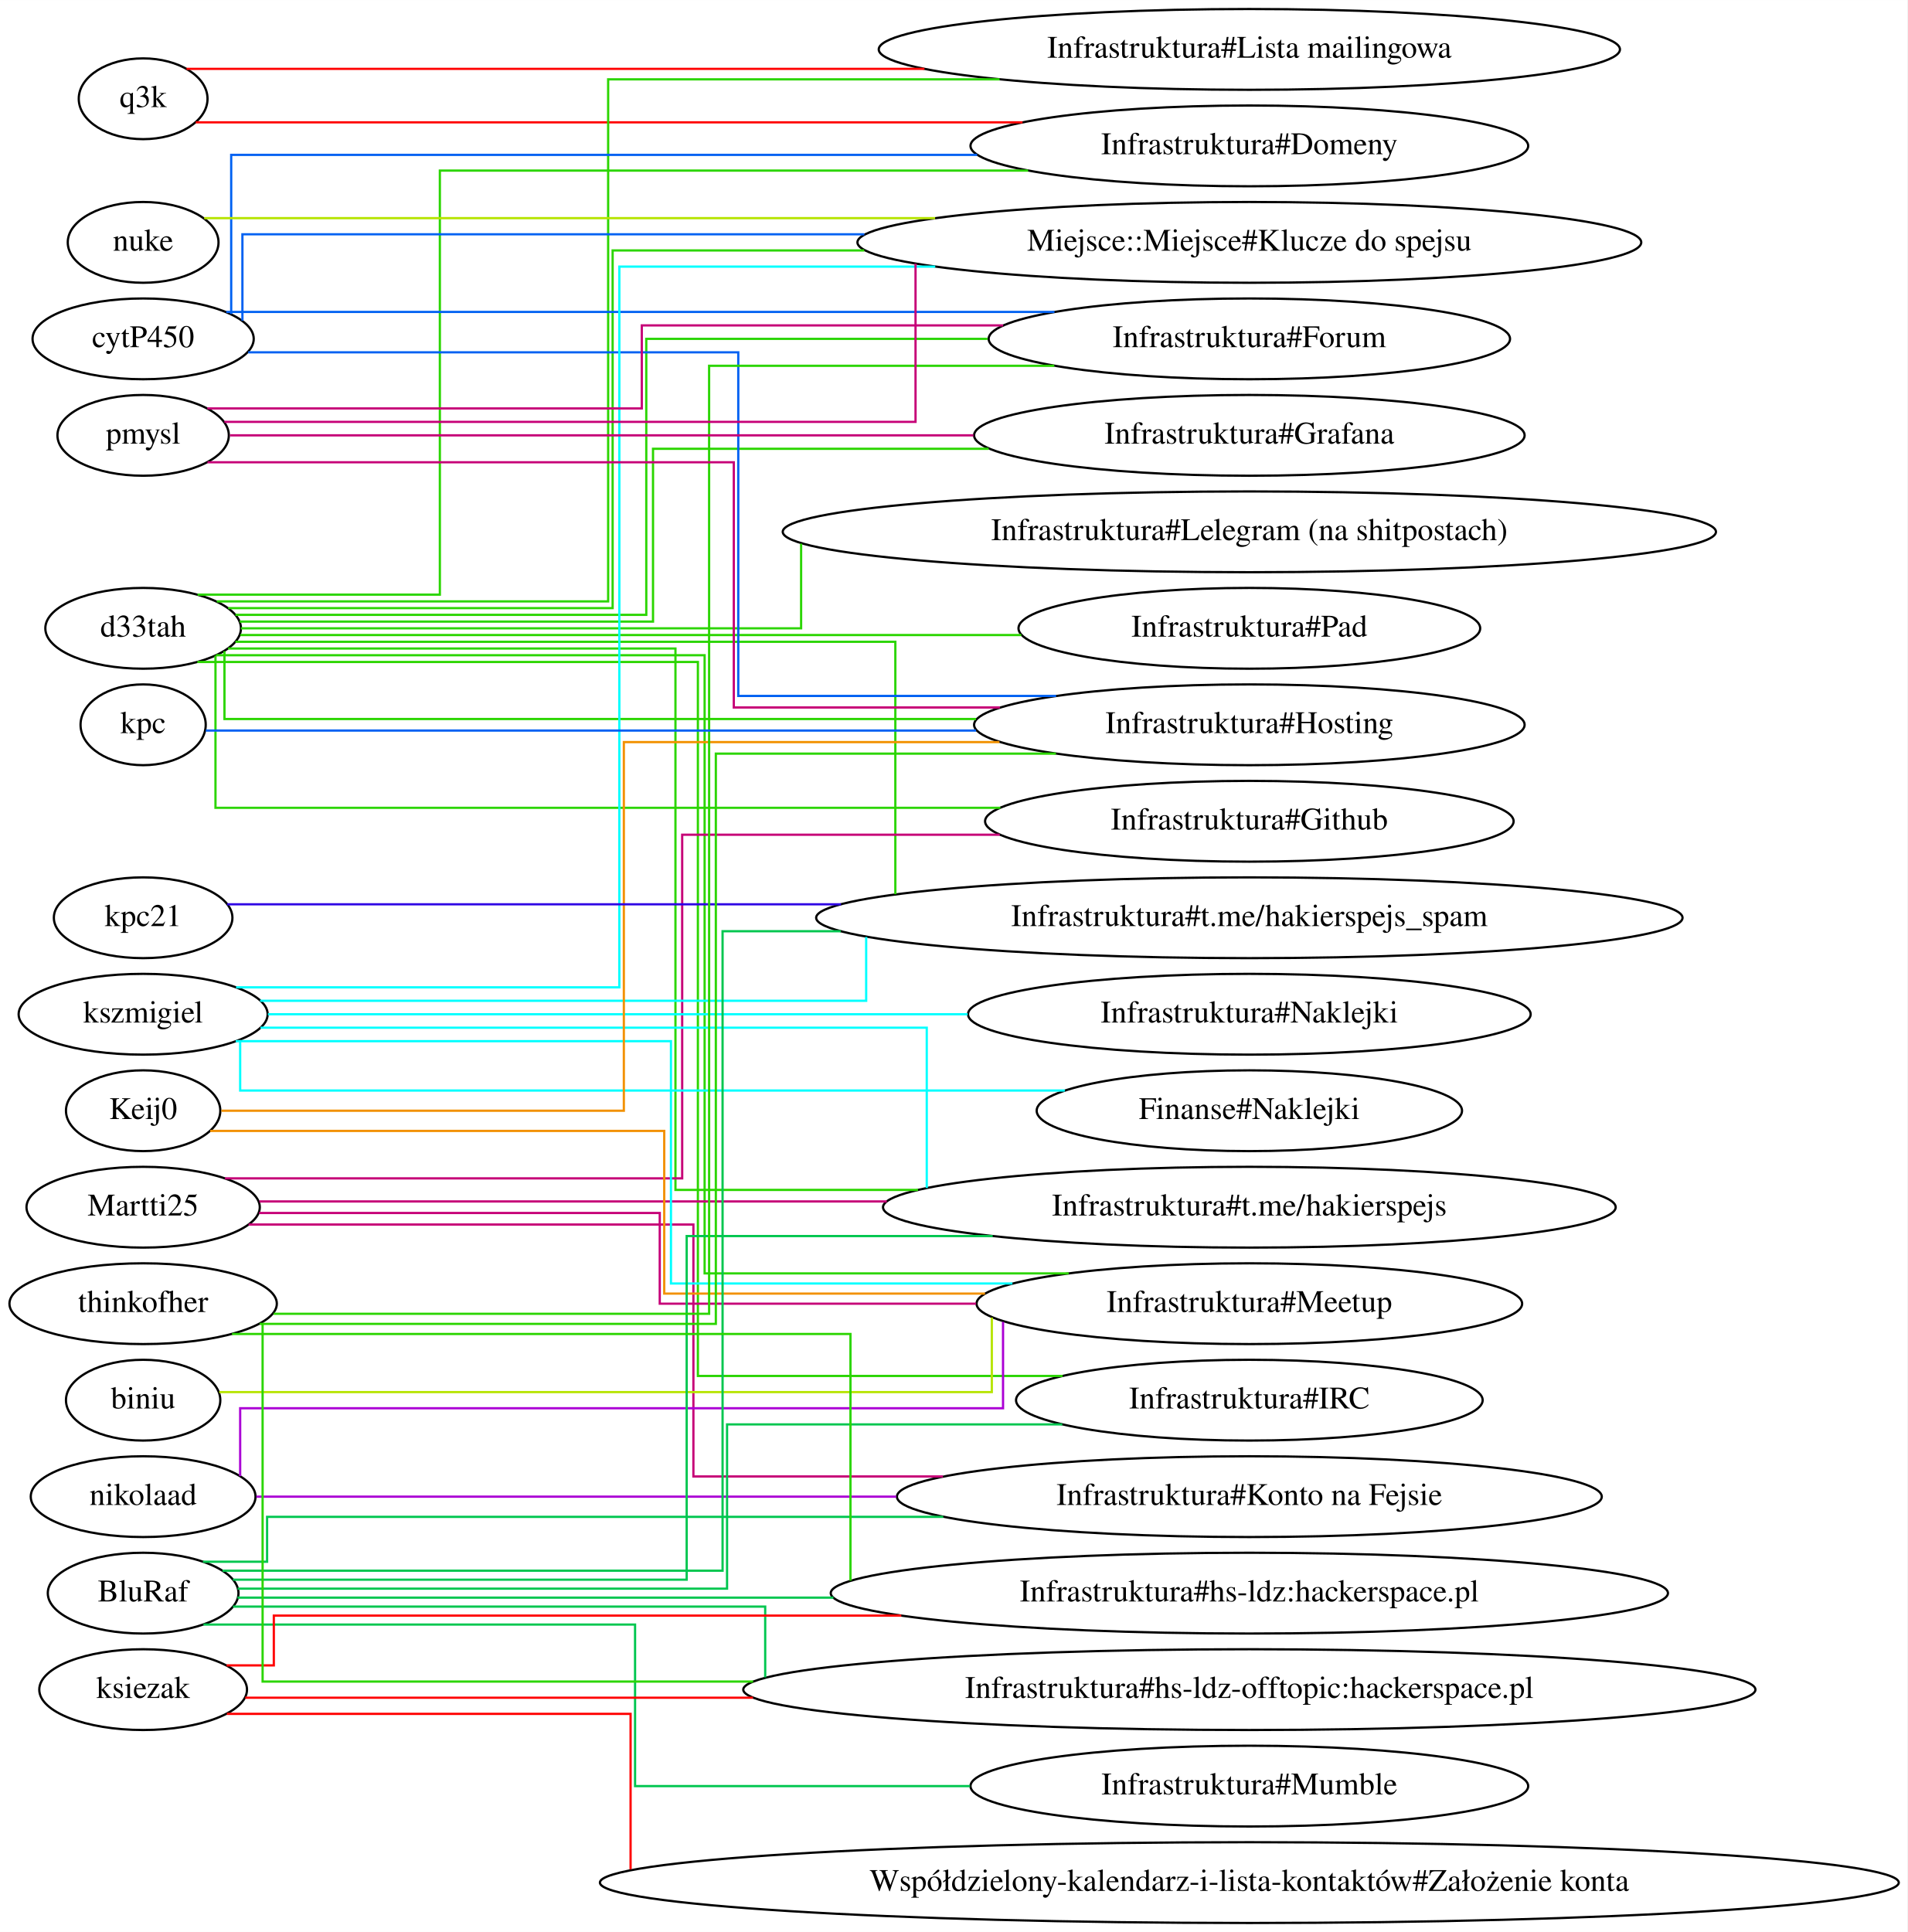
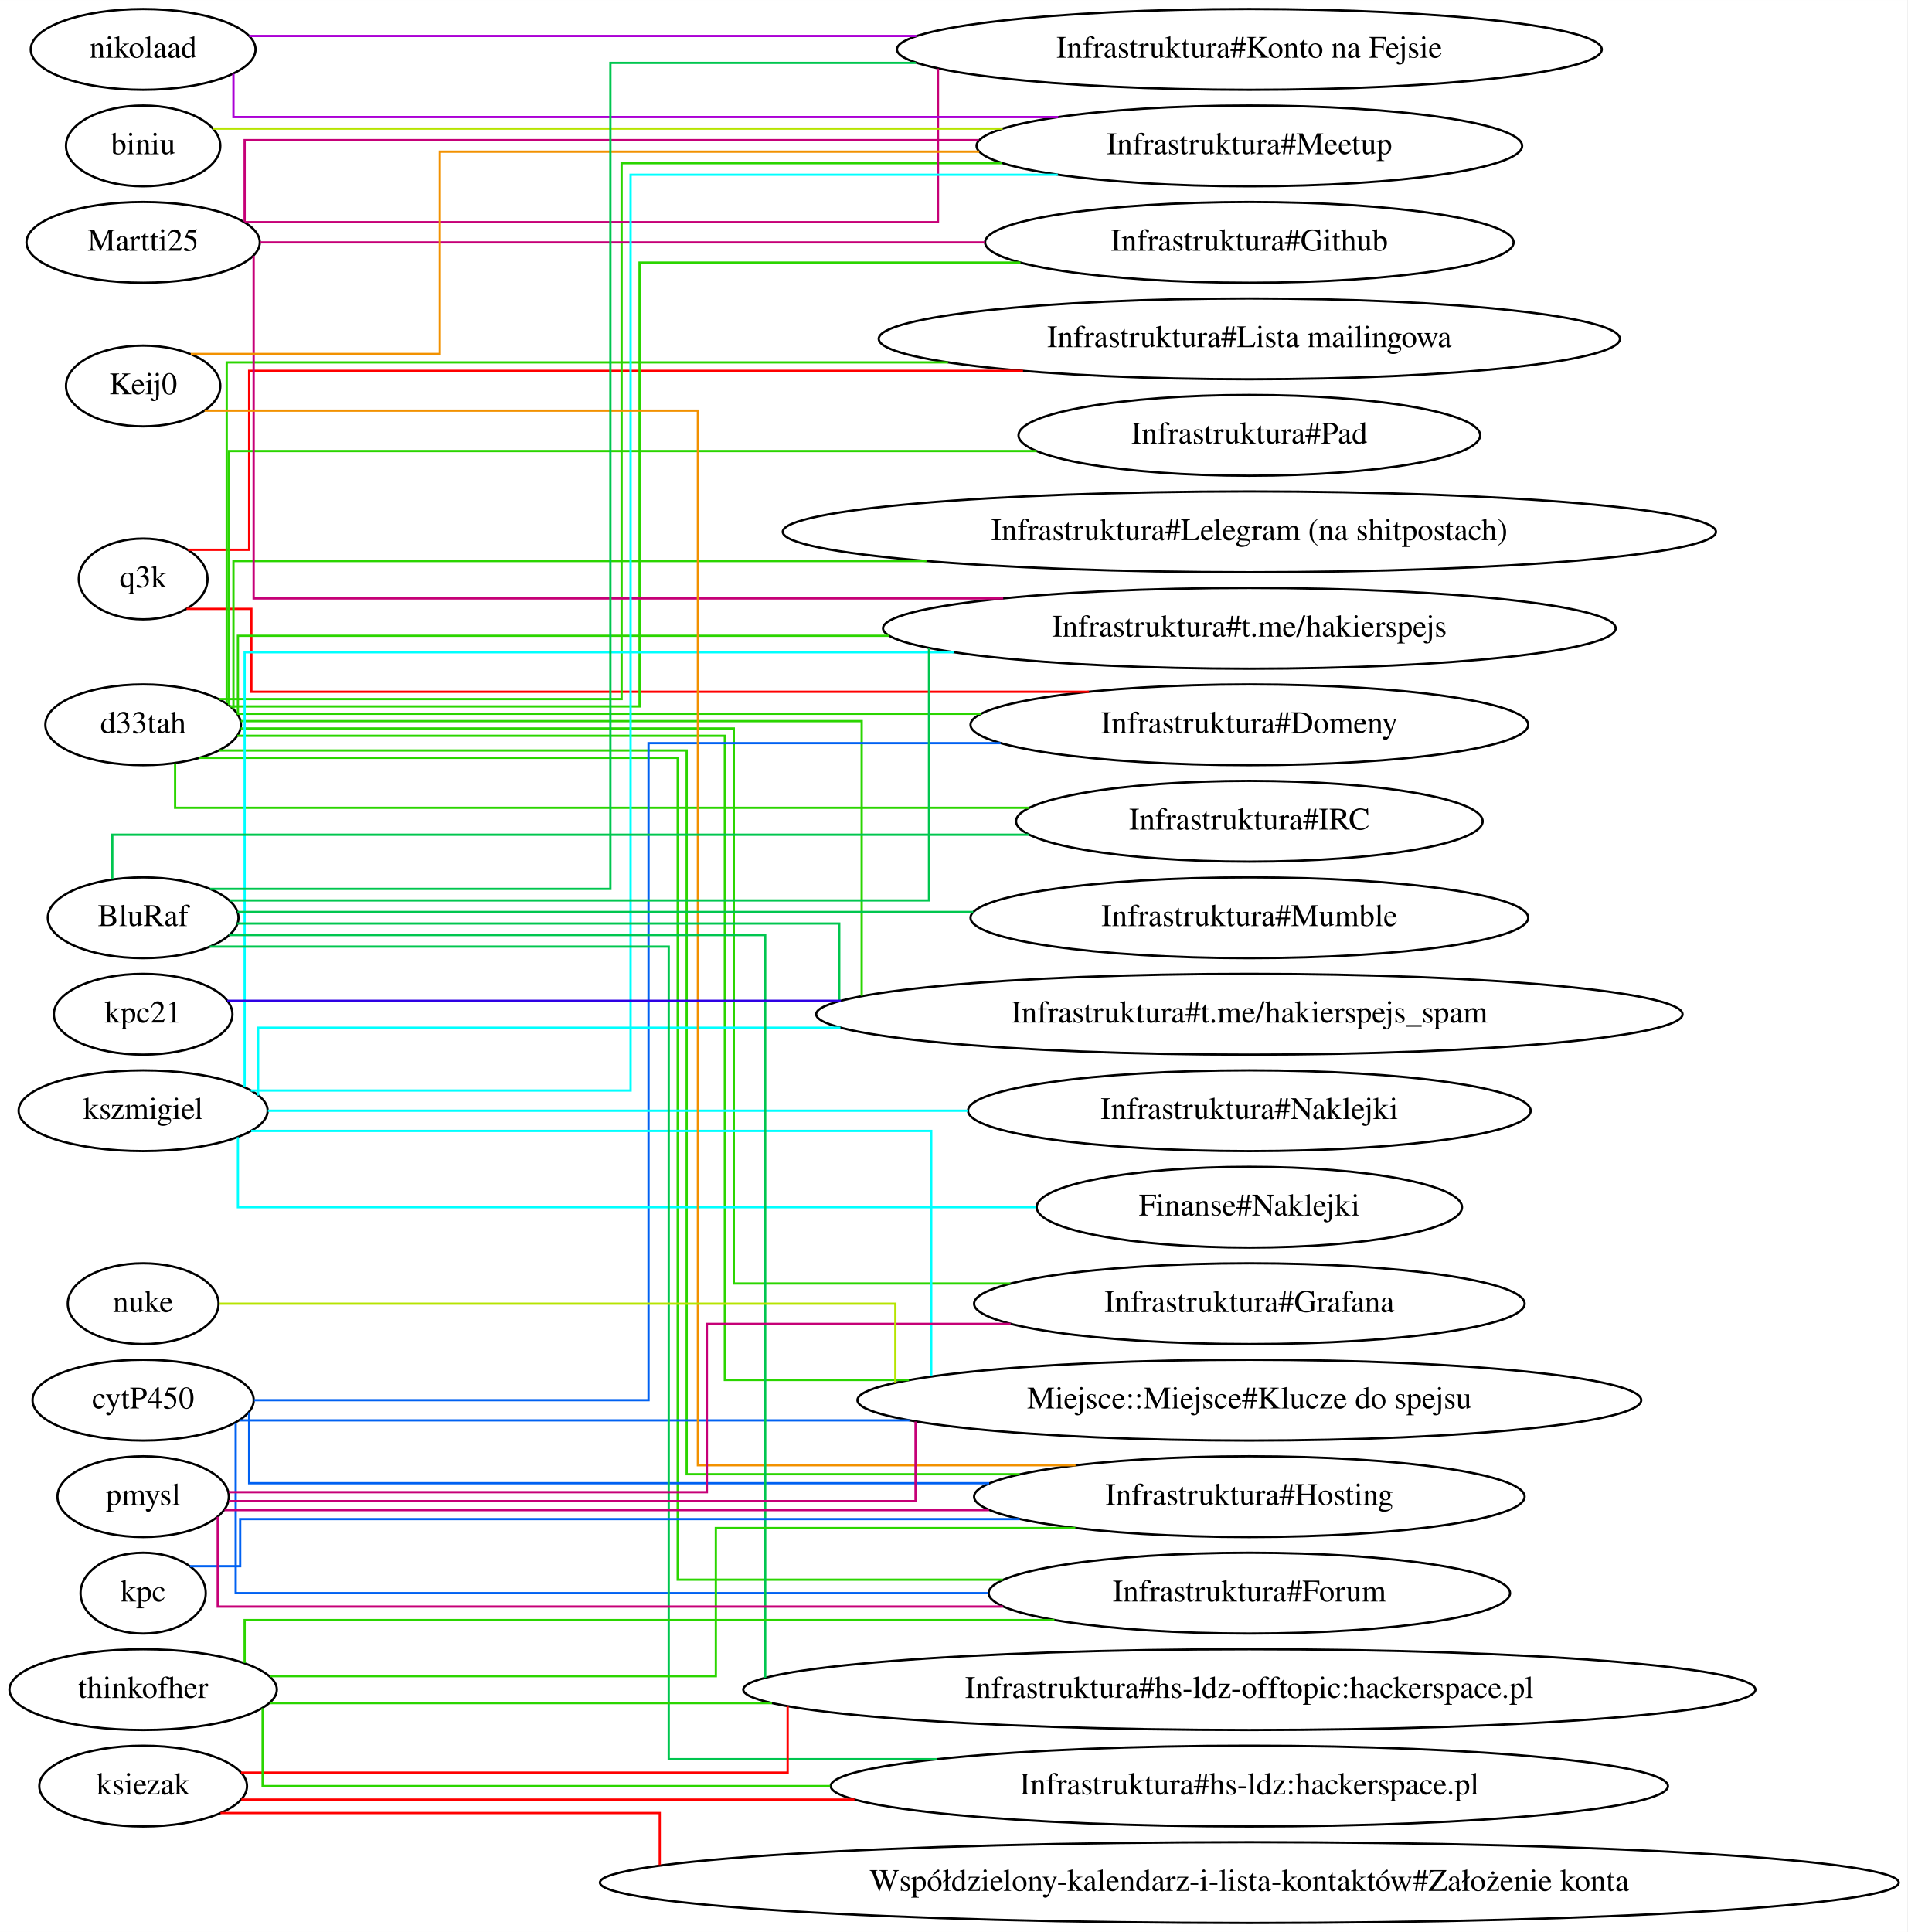
<svg xmlns="http://www.w3.org/2000/svg" width="850pt" height="861pt" viewBox="0.00 0.00 850.04 861.00">
  <g id="graph0" class="graph" transform="scale(1 1) rotate(0) translate(4 857)">
    <polygon fill="#ffffff" stroke="transparent" points="-4,4 -4,-857 846.038,-857 846.038,4 -4,4" />
    <g id="node1" class="node">
-       <ellipse fill="none" stroke="#000000" cx="59.795" cy="-813" rx="28.695" ry="18" />
-       <text text-anchor="middle" x="59.795" y="-809.3" font-family="Times,serif" font-size="14.00" fill="#000000">q3k</text>
+       <ellipse fill="none" stroke="#000000" cx="59.795" cy="-599" rx="28.695" ry="18" />
+       <text text-anchor="middle" x="59.795" y="-595.3" font-family="Times,serif" font-size="14.00" fill="#000000">q3k</text>
    </g>
    <g id="node2" class="node">
-       <ellipse fill="none" stroke="#000000" cx="552.814" cy="-835" rx="165.171" ry="18" />
-       <text text-anchor="middle" x="552.814" y="-831.3" font-family="Times,serif" font-size="14.00" fill="#000000">Infrastruktura#Lista mailingowa</text>
+       <ellipse fill="none" stroke="#000000" cx="552.814" cy="-534" rx="124.278" ry="18" />
+       <text text-anchor="middle" x="552.814" y="-530.3" font-family="Times,serif" font-size="14.00" fill="#000000">Infrastruktura#Domeny</text>
    </g>
    <g id="edge1" class="edge">
-       <path fill="none" stroke="#ff0000" d="M79.122,-826.333C133.154,-826.333 289.575,-826.333 408.012,-826.333" />
+       <path fill="none" stroke="#ff0000" d="M79.139,-585.667C92.561,-585.667 108.038,-585.667 108.038,-585.667 108.038,-585.667 108.038,-548.727 108.038,-548.727 108.038,-548.727 355.625,-548.727 481.353,-548.727" />
    </g>
    <g id="node3" class="node">
-       <ellipse fill="none" stroke="#000000" cx="552.814" cy="-792" rx="124.278" ry="18" />
-       <text text-anchor="middle" x="552.814" y="-788.3" font-family="Times,serif" font-size="14.00" fill="#000000">Infrastruktura#Domeny</text>
+       <ellipse fill="none" stroke="#000000" cx="552.814" cy="-706" rx="165.171" ry="18" />
+       <text text-anchor="middle" x="552.814" y="-702.3" font-family="Times,serif" font-size="14.00" fill="#000000">Infrastruktura#Lista mailingowa</text>
    </g>
    <g id="edge2" class="edge">
-       <path fill="none" stroke="#ff0000" d="M83.242,-802.5C148.354,-802.5 334.301,-802.5 451.726,-802.5" />
+       <path fill="none" stroke="#ff0000" d="M79.83,-612C92.706,-612 107.038,-612 107.038,-612 107.038,-612 107.038,-691.75 107.038,-691.75 107.038,-691.75 320.439,-691.75 451.939,-691.75" />
    </g>
    <g id="node4" class="node">
-       <ellipse fill="none" stroke="#000000" cx="59.795" cy="-577" rx="43.592" ry="18" />
-       <text text-anchor="middle" x="59.795" y="-573.3" font-family="Times,serif" font-size="14.00" fill="#000000">d33tah</text>
+       <ellipse fill="none" stroke="#000000" cx="59.795" cy="-534" rx="43.592" ry="18" />
+       <text text-anchor="middle" x="59.795" y="-530.3" font-family="Times,serif" font-size="14.00" fill="#000000">d33tah</text>
+     </g>
+     <g id="edge11" class="edge">
+       <path fill="none" stroke="#2bd500" d="M101.829,-538.909C174.424,-538.909 325.814,-538.909 433.131,-538.909" />
+     </g>
+     <g id="edge8" class="edge">
+       <path fill="none" stroke="#2bd500" d="M97.038,-543.619C97.038,-578.387 97.038,-695.5 97.038,-695.5 97.038,-695.5 284.089,-695.5 418.531,-695.5" />
+     </g>
+     <g id="node5" class="node">
+       <ellipse fill="none" stroke="#000000" cx="552.814" cy="-577" rx="163.271" ry="18" />
+       <text text-anchor="middle" x="552.814" y="-573.3" font-family="Times,serif" font-size="14.00" fill="#000000">Infrastruktura#t.me/hakierspejs</text>
    </g>
    <g id="edge3" class="edge">
-       <path fill="none" stroke="#2bd500" d="M92.633,-589C151.07,-589 267.038,-589 267.038,-589 267.038,-589 267.038,-821.667 267.038,-821.667 267.038,-821.667 361.266,-821.667 441.507,-821.667" />
-     </g>
-     <g id="edge15" class="edge">
-       <path fill="none" stroke="#2bd500" d="M84.05,-592C122.228,-592 192.038,-592 192.038,-592 192.038,-592 192.038,-781 192.038,-781 192.038,-781 347.411,-781 454.23,-781" />
-     </g>
-     <g id="node5" class="node">
-       <ellipse fill="none" stroke="#000000" cx="552.814" cy="-448" rx="193.066" ry="18" />
-       <text text-anchor="middle" x="552.814" y="-444.3" font-family="Times,serif" font-size="14.00" fill="#000000">Infrastruktura#t.me/hakierspejs_spam</text>
+       <path fill="none" stroke="#2bd500" d="M102.038,-538.55C102.038,-548.969 102.038,-573.667 102.038,-573.667 102.038,-573.667 262.789,-573.667 392.3,-573.667" />
+     </g>
+     <g id="node6" class="node">
+       <ellipse fill="none" stroke="#000000" cx="552.814" cy="-749" rx="117.779" ry="18" />
+       <text text-anchor="middle" x="552.814" y="-745.3" font-family="Times,serif" font-size="14.00" fill="#000000">Infrastruktura#Github</text>
    </g>
    <g id="edge4" class="edge">
-       <path fill="none" stroke="#2bd500" d="M100.902,-571C190.422,-571 395.038,-571 395.038,-571 395.038,-571 395.038,-488.232 395.038,-458.487" />
-     </g>
-     <g id="node6" class="node">
-       <ellipse fill="none" stroke="#000000" cx="552.814" cy="-577" rx="102.882" ry="18" />
-       <text text-anchor="middle" x="552.814" y="-573.3" font-family="Times,serif" font-size="14.00" fill="#000000">Infrastruktura#Pad</text>
+       <path fill="none" stroke="#2bd500" d="M98.585,-542.182C162.037,-542.182 281.038,-542.182 281.038,-542.182 281.038,-542.182 281.038,-740 281.038,-740 281.038,-740 373.724,-740 450.841,-740" />
+     </g>
+     <g id="node7" class="node">
+       <ellipse fill="none" stroke="#000000" cx="552.814" cy="-663" rx="102.882" ry="18" />
+       <text text-anchor="middle" x="552.814" y="-659.3" font-family="Times,serif" font-size="14.00" fill="#000000">Infrastruktura#Pad</text>
    </g>
    <g id="edge5" class="edge">
-       <path fill="none" stroke="#2bd500" d="M103.115,-574C180.421,-574 344.06,-574 451.161,-574" />
-     </g>
-     <g id="node7" class="node">
-       <ellipse fill="none" stroke="#000000" cx="552.814" cy="-749" rx="174.669" ry="18" />
-       <text text-anchor="middle" x="552.814" y="-745.3" font-family="Times,serif" font-size="14.00" fill="#000000">Miejsce::Miejsce#Klucze do spejsu</text>
+       <path fill="none" stroke="#2bd500" d="M98.038,-542.774C98.038,-570.747 98.038,-656 98.038,-656 98.038,-656 324.75,-656 458.031,-656" />
+     </g>
+     <g id="node8" class="node">
+       <ellipse fill="none" stroke="#000000" cx="552.814" cy="-491" rx="103.981" ry="18" />
+       <text text-anchor="middle" x="552.814" y="-487.3" font-family="Times,serif" font-size="14.00" fill="#000000">Infrastruktura#IRC</text>
    </g>
    <g id="edge6" class="edge">
-       <path fill="none" stroke="#2bd500" d="M97.687,-586C157.985,-586 269.038,-586 269.038,-586 269.038,-586 269.038,-745.4 269.038,-745.4 269.038,-745.4 321.432,-745.4 381.194,-745.4" />
-     </g>
-     <g id="node8" class="node">
-       <ellipse fill="none" stroke="#000000" cx="552.814" cy="-319" rx="163.271" ry="18" />
-       <text text-anchor="middle" x="552.814" y="-315.3" font-family="Times,serif" font-size="14.00" fill="#000000">Infrastruktura#t.me/hakierspejs</text>
+       <path fill="none" stroke="#2bd500" d="M74.038,-516.8C74.038,-507.137 74.038,-497 74.038,-497 74.038,-497 314.368,-497 454.481,-497" />
+     </g>
+     <g id="node9" class="node">
+       <ellipse fill="none" stroke="#000000" cx="552.814" cy="-792" rx="121.578" ry="18" />
+       <text text-anchor="middle" x="552.814" y="-788.3" font-family="Times,serif" font-size="14.00" fill="#000000">Infrastruktura#Meetup</text>
    </g>
    <g id="edge7" class="edge">
-       <path fill="none" stroke="#2bd500" d="M97.649,-568C164.629,-568 297.038,-568 297.038,-568 297.038,-568 297.038,-326.714 297.038,-326.714 297.038,-326.714 348.429,-326.714 405.139,-326.714" />
-     </g>
-     <g id="node9" class="node">
-       <ellipse fill="none" stroke="#000000" cx="552.814" cy="-233" rx="103.981" ry="18" />
-       <text text-anchor="middle" x="552.814" y="-229.3" font-family="Times,serif" font-size="14.00" fill="#000000">Infrastruktura#IRC</text>
-     </g>
-     <g id="edge8" class="edge">
-       <path fill="none" stroke="#2bd500" d="M83.952,-562C146.164,-562 307.038,-562 307.038,-562 307.038,-562 307.038,-243.8 307.038,-243.8 307.038,-243.8 398.304,-243.8 469.605,-243.8" />
+       <path fill="none" stroke="#2bd500" d="M93.584,-545.455C153.713,-545.455 273.038,-545.455 273.038,-545.455 273.038,-545.455 273.038,-784.286 273.038,-784.286 273.038,-784.286 364.349,-784.286 442.641,-784.286" />
    </g>
    <g id="node10" class="node">
-       <ellipse fill="none" stroke="#000000" cx="552.814" cy="-534" rx="122.678" ry="18" />
-       <text text-anchor="middle" x="552.814" y="-530.3" font-family="Times,serif" font-size="14.00" fill="#000000">Infrastruktura#Hosting</text>
-     </g>
-     <g id="edge9" class="edge">
-       <path fill="none" stroke="#2bd500" d="M96.038,-566.798C96.038,-554.822 96.038,-536.571 96.038,-536.571 96.038,-536.571 295.693,-536.571 431.006,-536.571" />
-     </g>
-     <g id="node11" class="node">
-       <ellipse fill="none" stroke="#000000" cx="552.814" cy="-706" rx="116.18" ry="18" />
-       <text text-anchor="middle" x="552.814" y="-702.3" font-family="Times,serif" font-size="14.00" fill="#000000">Infrastruktura#Forum</text>
-     </g>
-     <g id="edge10" class="edge">
-       <path fill="none" stroke="#2bd500" d="M100.924,-583C165.661,-583 284.038,-583 284.038,-583 284.038,-583 284.038,-706 284.038,-706 284.038,-706 363.562,-706 436.097,-706" />
-     </g>
-     <g id="node12" class="node">
-       <ellipse fill="none" stroke="#000000" cx="552.814" cy="-276" rx="121.578" ry="18" />
-       <text text-anchor="middle" x="552.814" y="-272.3" font-family="Times,serif" font-size="14.00" fill="#000000">Infrastruktura#Meetup</text>
-     </g>
-     <g id="edge11" class="edge">
-       <path fill="none" stroke="#2bd500" d="M92.253,-565C159.963,-565 310.038,-565 310.038,-565 310.038,-565 310.038,-289.5 310.038,-289.5 310.038,-289.5 401.64,-289.5 472.31,-289.5" />
-     </g>
-     <g id="node13" class="node">
      <ellipse fill="none" stroke="#000000" cx="552.814" cy="-620" rx="207.963" ry="18" />
      <text text-anchor="middle" x="552.814" y="-616.3" font-family="Times,serif" font-size="14.00" fill="#000000">Infrastruktura#Lelegram (na shitpostach)</text>
    </g>
+     <g id="edge9" class="edge">
+       <path fill="none" stroke="#2bd500" d="M100.038,-541C100.038,-559.271 100.038,-607 100.038,-607 100.038,-607 276.351,-607 408.931,-607" />
+     </g>
+     <g id="node11" class="node">
+       <ellipse fill="none" stroke="#000000" cx="552.814" cy="-190" rx="122.678" ry="18" />
+       <text text-anchor="middle" x="552.814" y="-186.3" font-family="Times,serif" font-size="14.00" fill="#000000">Infrastruktura#Hosting</text>
+     </g>
+     <g id="edge10" class="edge">
+       <path fill="none" stroke="#2bd500" d="M93.478,-522.545C160.039,-522.545 302.038,-522.545 302.038,-522.545 302.038,-522.545 302.038,-200 302.038,-200 302.038,-200 381.11,-200 450.452,-200" />
+     </g>
+     <g id="node12" class="node">
+       <ellipse fill="none" stroke="#000000" cx="552.814" cy="-276" rx="122.678" ry="18" />
+       <text text-anchor="middle" x="552.814" y="-272.3" font-family="Times,serif" font-size="14.00" fill="#000000">Infrastruktura#Grafana</text>
+     </g>
    <g id="edge12" class="edge">
-       <path fill="none" stroke="#2bd500" d="M103.379,-577C185.068,-577 353.038,-577 353.038,-577 353.038,-577 353.038,-603.245 353.038,-614.727" />
+       <path fill="none" stroke="#2bd500" d="M103.264,-532.364C178.032,-532.364 323.038,-532.364 323.038,-532.364 323.038,-532.364 323.038,-285 323.038,-285 323.038,-285 386.229,-285 446.334,-285" />
+     </g>
+     <g id="node13" class="node">
+       <ellipse fill="none" stroke="#000000" cx="552.814" cy="-405" rx="193.066" ry="18" />
+       <text text-anchor="middle" x="552.814" y="-401.3" font-family="Times,serif" font-size="14.00" fill="#000000">Infrastruktura#t.me/hakierspejs_spam</text>
+     </g>
+     <g id="edge13" class="edge">
+       <path fill="none" stroke="#2bd500" d="M103.317,-535.636C190.878,-535.636 380.038,-535.636 380.038,-535.636 380.038,-535.636 380.038,-441.771 380.038,-413.172" />
    </g>
    <g id="node14" class="node">
-       <ellipse fill="none" stroke="#000000" cx="552.814" cy="-491" rx="117.779" ry="18" />
-       <text text-anchor="middle" x="552.814" y="-487.3" font-family="Times,serif" font-size="14.00" fill="#000000">Infrastruktura#Github</text>
-     </g>
-     <g id="edge13" class="edge">
-       <path fill="none" stroke="#2bd500" d="M92.038,-564.85C92.038,-542.47 92.038,-497 92.038,-497 92.038,-497 305.517,-497 441.86,-497" />
+       <ellipse fill="none" stroke="#000000" cx="552.814" cy="-233" rx="174.669" ry="18" />
+       <text text-anchor="middle" x="552.814" y="-229.3" font-family="Times,serif" font-size="14.00" fill="#000000">Miejsce::Miejsce#Klucze do spejsu</text>
+     </g>
+     <g id="edge14" class="edge">
+       <path fill="none" stroke="#2bd500" d="M101.735,-529.091C175.106,-529.091 319.038,-529.091 319.038,-529.091 319.038,-529.091 319.038,-242 319.038,-242 319.038,-242 356.333,-242 401.13,-242" />
    </g>
    <g id="node15" class="node">
-       <ellipse fill="none" stroke="#000000" cx="552.814" cy="-663" rx="122.678" ry="18" />
-       <text text-anchor="middle" x="552.814" y="-659.3" font-family="Times,serif" font-size="14.00" fill="#000000">Infrastruktura#Grafana</text>
-     </g>
-     <g id="edge14" class="edge">
-       <path fill="none" stroke="#2bd500" d="M102.805,-580C168.685,-580 287.038,-580 287.038,-580 287.038,-580 287.038,-657 287.038,-657 287.038,-657 365.111,-657 436.627,-657" />
+       <ellipse fill="none" stroke="#000000" cx="552.814" cy="-147" rx="116.18" ry="18" />
+       <text text-anchor="middle" x="552.814" y="-143.3" font-family="Times,serif" font-size="14.00" fill="#000000">Infrastruktura#Forum</text>
+     </g>
+     <g id="edge15" class="edge">
+       <path fill="none" stroke="#2bd500" d="M84.841,-519.273C146.009,-519.273 298.038,-519.273 298.038,-519.273 298.038,-519.273 298.038,-153 298.038,-153 298.038,-153 373.962,-153 442.917,-153" />
    </g>
    <g id="node16" class="node">
-       <ellipse fill="none" stroke="#000000" cx="59.795" cy="-706" rx="49.291" ry="18" />
-       <text text-anchor="middle" x="59.795" y="-702.3" font-family="Times,serif" font-size="14.00" fill="#000000">cytP450</text>
+       <ellipse fill="none" stroke="#000000" cx="59.795" cy="-233" rx="49.291" ry="18" />
+       <text text-anchor="middle" x="59.795" y="-229.3" font-family="Times,serif" font-size="14.00" fill="#000000">cytP450</text>
+     </g>
+     <g id="edge16" class="edge">
+       <path fill="none" stroke="#0061f2" d="M109.225,-233C175.529,-233 285.038,-233 285.038,-233 285.038,-233 285.038,-525.818 285.038,-525.818 285.038,-525.818 368.299,-525.818 441.966,-525.818" />
+     </g>
+     <g id="edge17" class="edge">
+       <path fill="none" stroke="#0061f2" d="M107.038,-227.541C107.038,-217.248 107.038,-196 107.038,-196 107.038,-196 304.774,-196 436.855,-196" />
    </g>
    <g id="edge18" class="edge">
-       <path fill="none" stroke="#0061f2" d="M99.038,-717.059C99.038,-739.441 99.038,-788 99.038,-788 99.038,-788 297.089,-788 431.508,-788" />
-     </g>
-     <g id="edge16" class="edge">
-       <path fill="none" stroke="#0061f2" d="M104.038,-714.117C104.038,-727.468 104.038,-752.6 104.038,-752.6 104.038,-752.6 254.539,-752.6 381.23,-752.6" />
-     </g>
-     <g id="edge17" class="edge">
-       <path fill="none" stroke="#0061f2" d="M106.604,-700C182.75,-700 325.038,-700 325.038,-700 325.038,-700 325.038,-546.857 325.038,-546.857 325.038,-546.857 402.199,-546.857 466.702,-546.857" />
+       <path fill="none" stroke="#0061f2" d="M102.684,-224C168.633,-224 298.131,-224 401.364,-224" />
    </g>
    <g id="edge19" class="edge">
-       <path fill="none" stroke="#0061f2" d="M96.851,-718C174.67,-718 356.895,-718 465.955,-718" />
+       <path fill="none" stroke="#0061f2" d="M101.038,-222.797C101.038,-200.016 101.038,-147 101.038,-147 101.038,-147 302.612,-147 436.47,-147" />
    </g>
    <g id="node17" class="node">
-       <ellipse fill="none" stroke="#000000" cx="59.795" cy="-319" rx="51.991" ry="18" />
-       <text text-anchor="middle" x="59.795" y="-315.3" font-family="Times,serif" font-size="14.00" fill="#000000">Martti25</text>
+       <ellipse fill="none" stroke="#000000" cx="59.795" cy="-749" rx="51.991" ry="18" />
+       <text text-anchor="middle" x="59.795" y="-745.3" font-family="Times,serif" font-size="14.00" fill="#000000">Martti25</text>
    </g>
    <g id="edge22" class="edge">
-       <path fill="none" stroke="#c60077" d="M111.624,-321.571C177.511,-321.571 294.339,-321.571 391.228,-321.571" />
+       <path fill="none" stroke="#c60077" d="M109.038,-742.974C109.038,-713.991 109.038,-590.333 109.038,-590.333 109.038,-590.333 311.702,-590.333 443.116,-590.333" />
    </g>
    <g id="edge23" class="edge">
-       <path fill="none" stroke="#c60077" d="M111.466,-316.429C179.349,-316.429 290.038,-316.429 290.038,-316.429 290.038,-316.429 290.038,-276 290.038,-276 290.038,-276 362.304,-276 431.041,-276" />
+       <path fill="none" stroke="#c60077" d="M112.09,-749C188.418,-749 332.402,-749 435.022,-749" />
+     </g>
+     <g id="edge21" class="edge">
+       <path fill="none" stroke="#c60077" d="M105.038,-758.222C105.038,-771.538 105.038,-794.571 105.038,-794.571 105.038,-794.571 299.605,-794.571 432.229,-794.571" />
+     </g>
+     <g id="node18" class="node">
+       <ellipse fill="none" stroke="#000000" cx="552.814" cy="-835" rx="157.072" ry="18" />
+       <text text-anchor="middle" x="552.814" y="-831.3" font-family="Times,serif" font-size="14.00" fill="#000000">Infrastruktura#Konto na Fejsie</text>
    </g>
    <g id="edge20" class="edge">
-       <path fill="none" stroke="#c60077" d="M96.282,-331.857C163.49,-331.857 300.038,-331.857 300.038,-331.857 300.038,-331.857 300.038,-485 300.038,-485 300.038,-485 373.758,-485 441.575,-485" />
-     </g>
-     <g id="node18" class="node">
-       <ellipse fill="none" stroke="#000000" cx="552.814" cy="-190" rx="157.072" ry="18" />
-       <text text-anchor="middle" x="552.814" y="-186.3" font-family="Times,serif" font-size="14.00" fill="#000000">Infrastruktura#Konto na Fejsie</text>
-     </g>
-     <g id="edge21" class="edge">
-       <path fill="none" stroke="#c60077" d="M106.79,-311.286C178,-311.286 305.038,-311.286 305.038,-311.286 305.038,-311.286 305.038,-199 305.038,-199 305.038,-199 358.803,-199 416.242,-199" />
+       <path fill="none" stroke="#c60077" d="M105.02,-758C200.519,-758 414.038,-758 414.038,-758 414.038,-758 414.038,-806.418 414.038,-826.466" />
    </g>
    <g id="node19" class="node">
-       <ellipse fill="none" stroke="#000000" cx="59.795" cy="-233" rx="34.394" ry="18" />
-       <text text-anchor="middle" x="59.795" y="-229.3" font-family="Times,serif" font-size="14.00" fill="#000000">biniu</text>
+       <ellipse fill="none" stroke="#000000" cx="59.795" cy="-792" rx="34.394" ry="18" />
+       <text text-anchor="middle" x="59.795" y="-788.3" font-family="Times,serif" font-size="14.00" fill="#000000">biniu</text>
    </g>
    <g id="edge24" class="edge">
-       <path fill="none" stroke="#b6e400" d="M93.694,-236.6C186.534,-236.6 438.038,-236.6 438.038,-236.6 438.038,-236.6 438.038,-258.762 438.038,-269.844" />
+       <path fill="none" stroke="#b6e400" d="M91.009,-799.714C160.279,-799.714 329.659,-799.714 442.877,-799.714" />
    </g>
    <g id="node20" class="node">
-       <ellipse fill="none" stroke="#000000" cx="59.795" cy="-405" rx="55.491" ry="18" />
-       <text text-anchor="middle" x="59.795" y="-401.3" font-family="Times,serif" font-size="14.00" fill="#000000">kszmigiel</text>
+       <ellipse fill="none" stroke="#000000" cx="59.795" cy="-362" rx="55.491" ry="18" />
+       <text text-anchor="middle" x="59.795" y="-358.3" font-family="Times,serif" font-size="14.00" fill="#000000">kszmigiel</text>
    </g>
    <g id="edge25" class="edge">
-       <path fill="none" stroke="#00ffff" d="M111.927,-411C203.129,-411 382.038,-411 382.038,-411 382.038,-411 382.038,-428.488 382.038,-439.418" />
+       <path fill="none" stroke="#00ffff" d="M105.038,-372.414C105.038,-414.053 105.038,-566.333 105.038,-566.333 105.038,-566.333 289.086,-566.333 421.19,-566.333" />
    </g>
    <g id="edge26" class="edge">
-       <path fill="none" stroke="#00ffff" d="M101.221,-417C162.988,-417 272.038,-417 272.038,-417 272.038,-417 272.038,-738.2 272.038,-738.2 272.038,-738.2 342.506,-738.2 412.837,-738.2" />
+       <path fill="none" stroke="#00ffff" d="M107.739,-371C171.714,-371 277.038,-371 277.038,-371 277.038,-371 277.038,-779.143 277.038,-779.143 277.038,-779.143 386.453,-779.143 467.445,-779.143" />
    </g>
    <g id="edge27" class="edge">
-       <path fill="none" stroke="#00ffff" d="M112.08,-399C209.507,-399 409.038,-399 409.038,-399 409.038,-399 409.038,-348.199 409.038,-327.561" />
+       <path fill="none" stroke="#00ffff" d="M111.038,-368.786C111.038,-379.468 111.038,-399 111.038,-399 111.038,-399 248.884,-399 370.576,-399" />
+     </g>
+     <g id="edge29" class="edge">
+       <path fill="none" stroke="#00ffff" d="M107.897,-353C204.094,-353 411.038,-353 411.038,-353 411.038,-353 411.038,-273.018 411.038,-243.649" />
+     </g>
+     <g id="node21" class="node">
+       <ellipse fill="none" stroke="#000000" cx="552.814" cy="-319" rx="94.783" ry="18" />
+       <text text-anchor="middle" x="552.814" y="-315.3" font-family="Times,serif" font-size="14.00" fill="#000000">Finanse#Naklejki</text>
    </g>
    <g id="edge28" class="edge">
-       <path fill="none" stroke="#00ffff" d="M101.04,-393C168.507,-393 295.038,-393 295.038,-393 295.038,-393 295.038,-285 295.038,-285 295.038,-285 376.034,-285 447.223,-285" />
-     </g>
-     <g id="node21" class="node">
-       <ellipse fill="none" stroke="#000000" cx="552.814" cy="-405" rx="125.378" ry="18" />
-       <text text-anchor="middle" x="552.814" y="-401.3" font-family="Times,serif" font-size="14.00" fill="#000000">Infrastruktura#Naklejki</text>
-     </g>
-     <g id="edge29" class="edge">
-       <path fill="none" stroke="#00ffff" d="M115.392,-405C190.563,-405 326.762,-405 427.279,-405" />
+       <path fill="none" stroke="#00ffff" d="M102.038,-350.25C102.038,-337.519 102.038,-319 102.038,-319 102.038,-319 325.514,-319 457.767,-319" />
    </g>
    <g id="node22" class="node">
-       <ellipse fill="none" stroke="#000000" cx="552.814" cy="-362" rx="94.783" ry="18" />
-       <text text-anchor="middle" x="552.814" y="-358.3" font-family="Times,serif" font-size="14.00" fill="#000000">Finanse#Naklejki</text>
+       <ellipse fill="none" stroke="#000000" cx="552.814" cy="-362" rx="125.378" ry="18" />
+       <text text-anchor="middle" x="552.814" y="-358.3" font-family="Times,serif" font-size="14.00" fill="#000000">Infrastruktura#Naklejki</text>
    </g>
    <g id="edge30" class="edge">
-       <path fill="none" stroke="#00ffff" d="M103.038,-393.489C103.038,-383.625 103.038,-371 103.038,-371 103.038,-371 340.791,-371 470.58,-371" />
+       <path fill="none" stroke="#00ffff" d="M115.392,-362C190.563,-362 326.762,-362 427.279,-362" />
    </g>
    <g id="node23" class="node">
-       <ellipse fill="none" stroke="#000000" cx="59.795" cy="-190" rx="50.091" ry="18" />
-       <text text-anchor="middle" x="59.795" y="-186.3" font-family="Times,serif" font-size="14.00" fill="#000000">nikolaad</text>
+       <ellipse fill="none" stroke="#000000" cx="59.795" cy="-835" rx="50.091" ry="18" />
+       <text text-anchor="middle" x="59.795" y="-831.3" font-family="Times,serif" font-size="14.00" fill="#000000">nikolaad</text>
+     </g>
+     <g id="edge31" class="edge">
+       <path fill="none" stroke="#ab00d5" d="M100.038,-824.118C100.038,-815.484 100.038,-804.857 100.038,-804.857 100.038,-804.857 336.492,-804.857 467.65,-804.857" />
    </g>
    <g id="edge32" class="edge">
-       <path fill="none" stroke="#ab00d5" d="M103.038,-199.138C103.038,-210.777 103.038,-229.4 103.038,-229.4 103.038,-229.4 443.038,-229.4 443.038,-229.4 443.038,-229.4 443.038,-254.532 443.038,-267.883" />
-     </g>
-     <g id="edge31" class="edge">
-       <path fill="none" stroke="#ab00d5" d="M110.24,-190C176.809,-190 297.062,-190 395.432,-190" />
+       <path fill="none" stroke="#ab00d5" d="M107.067,-841C174.913,-841 302.897,-841 404.383,-841" />
    </g>
    <g id="node24" class="node">
-       <ellipse fill="none" stroke="#000000" cx="59.795" cy="-362" rx="34.394" ry="18" />
-       <text text-anchor="middle" x="59.795" y="-358.3" font-family="Times,serif" font-size="14.00" fill="#000000">Keij0</text>
+       <ellipse fill="none" stroke="#000000" cx="59.795" cy="-685" rx="34.394" ry="18" />
+       <text text-anchor="middle" x="59.795" y="-681.3" font-family="Times,serif" font-size="14.00" fill="#000000">Keij0</text>
+     </g>
+     <g id="edge34" class="edge">
+       <path fill="none" stroke="#f29100" d="M81.042,-699.25C118.424,-699.25 192.038,-699.25 192.038,-699.25 192.038,-699.25 192.038,-789.429 192.038,-789.429 192.038,-789.429 327.515,-789.429 432.43,-789.429" />
    </g>
    <g id="edge33" class="edge">
-       <path fill="none" stroke="#f29100" d="M94.693,-362C155.402,-362 274.038,-362 274.038,-362 274.038,-362 274.038,-526.286 274.038,-526.286 274.038,-526.286 363.782,-526.286 441.432,-526.286" />
-     </g>
-     <g id="edge34" class="edge">
-       <path fill="none" stroke="#f29100" d="M89.681,-353C152.406,-353 292.038,-353 292.038,-353 292.038,-353 292.038,-280.5 292.038,-280.5 292.038,-280.5 365.907,-280.5 435.014,-280.5" />
+       <path fill="none" stroke="#f29100" d="M87.199,-674C151.572,-674 307.038,-674 307.038,-674 307.038,-674 307.038,-204 307.038,-204 307.038,-204 403.344,-204 475.386,-204" />
    </g>
    <g id="node25" class="node">
-       <ellipse fill="none" stroke="#000000" cx="59.795" cy="-147" rx="42.494" ry="18" />
-       <text text-anchor="middle" x="59.795" y="-143.3" font-family="Times,serif" font-size="14.00" fill="#000000">BluRaf</text>
+       <ellipse fill="none" stroke="#000000" cx="59.795" cy="-448" rx="42.494" ry="18" />
+       <text text-anchor="middle" x="59.795" y="-444.3" font-family="Times,serif" font-size="14.00" fill="#000000">BluRaf</text>
    </g>
    <g id="edge35" class="edge">
-       <path fill="none" stroke="#00c64f" d="M95.161,-157C165.887,-157 318.038,-157 318.038,-157 318.038,-157 318.038,-442 318.038,-442 318.038,-442 340.114,-442 370.726,-442" />
+       <path fill="none" stroke="#00c64f" d="M98.279,-455.714C189.262,-455.714 410.038,-455.714 410.038,-455.714 410.038,-455.714 410.038,-540.468 410.038,-568.277" />
+     </g>
+     <g id="edge37" class="edge">
+       <path fill="none" stroke="#00c64f" d="M46.038,-465.2C46.038,-474.863 46.038,-485 46.038,-485 46.038,-485 307.128,-485 454.501,-485" />
+     </g>
+     <g id="edge41" class="edge">
+       <path fill="none" stroke="#00c64f" d="M101.635,-445.429C186.319,-445.429 370.038,-445.429 370.038,-445.429 370.038,-445.429 370.038,-422.211 370.038,-410.965" />
+     </g>
+     <g id="edge39" class="edge">
+       <path fill="none" stroke="#00c64f" d="M89.631,-460.857C147.212,-460.857 268.038,-460.857 268.038,-460.857 268.038,-460.857 268.038,-829 268.038,-829 268.038,-829 335.122,-829 404.17,-829" />
+     </g>
+     <g id="node26" class="node">
+       <ellipse fill="none" stroke="#000000" cx="552.814" cy="-61" rx="186.567" ry="18" />
+       <text text-anchor="middle" x="552.814" y="-57.3" font-family="Times,serif" font-size="14.00" fill="#000000">Infrastruktura#hs-ldz:hackerspace.pl</text>
+     </g>
+     <g id="edge36" class="edge">
+       <path fill="none" stroke="#00c64f" d="M89.462,-435.143C152.493,-435.143 294.038,-435.143 294.038,-435.143 294.038,-435.143 294.038,-73 294.038,-73 294.038,-73 352.328,-73 413.579,-73" />
+     </g>
+     <g id="node27" class="node">
+       <ellipse fill="none" stroke="#000000" cx="552.814" cy="-448" rx="124.278" ry="18" />
+       <text text-anchor="middle" x="552.814" y="-444.3" font-family="Times,serif" font-size="14.00" fill="#000000">Infrastruktura#Mumble</text>
    </g>
    <g id="edge38" class="edge">
-       <path fill="none" stroke="#00c64f" d="M99.796,-153C168.6,-153 302.038,-153 302.038,-153 302.038,-153 302.038,-306.143 302.038,-306.143 302.038,-306.143 372.294,-306.143 438.434,-306.143" />
-     </g>
-     <g id="edge40" class="edge">
-       <path fill="none" stroke="#00c64f" d="M101.897,-149C175.551,-149 320.038,-149 320.038,-149 320.038,-149 320.038,-222.2 320.038,-222.2 320.038,-222.2 402.641,-222.2 469.434,-222.2" />
-     </g>
-     <g id="edge41" class="edge">
-       <path fill="none" stroke="#00c64f" d="M86.445,-161C100.572,-161 115.038,-161 115.038,-161 115.038,-161 115.038,-181 115.038,-181 115.038,-181 287.92,-181 416.399,-181" />
-     </g>
-     <g id="node26" class="node">
-       <ellipse fill="none" stroke="#000000" cx="552.814" cy="-147" rx="186.567" ry="18" />
-       <text text-anchor="middle" x="552.814" y="-143.3" font-family="Times,serif" font-size="14.00" fill="#000000">Infrastruktura#hs-ldz:hackerspace.pl</text>
-     </g>
-     <g id="edge36" class="edge">
-       <path fill="none" stroke="#00c64f" d="M101.829,-145C160.511,-145 270.678,-145 367.434,-145" />
-     </g>
-     <g id="node27" class="node">
-       <ellipse fill="none" stroke="#000000" cx="552.814" cy="-61" rx="124.278" ry="18" />
-       <text text-anchor="middle" x="552.814" y="-57.3" font-family="Times,serif" font-size="14.00" fill="#000000">Infrastruktura#Mumble</text>
-     </g>
-     <g id="edge37" class="edge">
-       <path fill="none" stroke="#00c64f" d="M86.678,-133C145.222,-133 279.038,-133 279.038,-133 279.038,-133 279.038,-61 279.038,-61 279.038,-61 356.021,-61 428.343,-61" />
+       <path fill="none" stroke="#00c64f" d="M101.829,-450.571C173.667,-450.571 322.666,-450.571 429.76,-450.571" />
    </g>
    <g id="node28" class="node">
      <ellipse fill="none" stroke="#000000" cx="552.814" cy="-104" rx="225.56" ry="18" />
      <text text-anchor="middle" x="552.814" y="-100.3" font-family="Times,serif" font-size="14.00" fill="#000000">Infrastruktura#hs-ldz-offtopic:hackerspace.pl</text>
    </g>
-     <g id="edge39" class="edge">
-       <path fill="none" stroke="#00c64f" d="M99.812,-141C176.589,-141 337.038,-141 337.038,-141 337.038,-141 337.038,-119.752 337.038,-109.46" />
+     <g id="edge40" class="edge">
+       <path fill="none" stroke="#00c64f" d="M98.053,-440.286C174.108,-440.286 337.038,-440.286 337.038,-440.286 337.038,-440.286 337.038,-152.065 337.038,-109.282" />
    </g>
    <g id="node29" class="node">
-       <ellipse fill="none" stroke="#000000" cx="59.795" cy="-448" rx="39.794" ry="18" />
-       <text text-anchor="middle" x="59.795" y="-444.3" font-family="Times,serif" font-size="14.00" fill="#000000">kpc21</text>
+       <ellipse fill="none" stroke="#000000" cx="59.795" cy="-405" rx="39.794" ry="18" />
+       <text text-anchor="middle" x="59.795" y="-401.3" font-family="Times,serif" font-size="14.00" fill="#000000">kpc21</text>
    </g>
    <g id="edge42" class="edge">
-       <path fill="none" stroke="#2e00e4" d="M97.256,-454C155.288,-454 270.678,-454 370.8,-454" />
+       <path fill="none" stroke="#2e00e4" d="M97.256,-411C155.288,-411 270.678,-411 370.8,-411" />
    </g>
    <g id="node30" class="node">
-       <ellipse fill="none" stroke="#000000" cx="59.795" cy="-104" rx="46.292" ry="18" />
-       <text text-anchor="middle" x="59.795" y="-100.3" font-family="Times,serif" font-size="14.00" fill="#000000">ksiezak</text>
+       <ellipse fill="none" stroke="#000000" cx="59.795" cy="-61" rx="46.292" ry="18" />
+       <text text-anchor="middle" x="59.795" y="-57.3" font-family="Times,serif" font-size="14.00" fill="#000000">ksiezak</text>
    </g>
    <g id="edge43" class="edge">
-       <path fill="none" stroke="#ff0000" d="M97.011,-114.8C108.426,-114.8 118.038,-114.8 118.038,-114.8 118.038,-114.8 118.038,-137 118.038,-137 118.038,-137 272.83,-137 397.691,-137" />
+       <path fill="none" stroke="#ff0000" d="M103.547,-55C164.584,-55 278.833,-55 376.84,-55" />
    </g>
    <g id="edge45" class="edge">
-       <path fill="none" stroke="#ff0000" d="M105.293,-100.4C157.379,-100.4 246.513,-100.4 331.587,-100.4" />
+       <path fill="none" stroke="#ff0000" d="M103.421,-67C183.776,-67 347.038,-67 347.038,-67 347.038,-67 347.038,-85.701 347.038,-96.513" />
    </g>
    <g id="node31" class="node">
      <ellipse fill="none" stroke="#000000" cx="552.814" cy="-18" rx="289.449" ry="18" />
      <text text-anchor="middle" x="552.814" y="-14.3" font-family="Times,serif" font-size="14.00" fill="#000000">Współdzielony-kalendarz-i-lista-kontaktów#Założenie konta</text>
    </g>
    <g id="edge44" class="edge">
-       <path fill="none" stroke="#ff0000" d="M97.14,-93.2C159.253,-93.2 277.038,-93.2 277.038,-93.2 277.038,-93.2 277.038,-41.629 277.038,-23.901" />
+       <path fill="none" stroke="#ff0000" d="M94.264,-49C158.495,-49 290.038,-49 290.038,-49 290.038,-49 290.038,-35.006 290.038,-25.823" />
    </g>
    <g id="node32" class="node">
-       <ellipse fill="none" stroke="#000000" cx="59.795" cy="-276" rx="59.59" ry="18" />
-       <text text-anchor="middle" x="59.795" y="-272.3" font-family="Times,serif" font-size="14.00" fill="#000000">thinkofher</text>
+       <ellipse fill="none" stroke="#000000" cx="59.795" cy="-104" rx="59.59" ry="18" />
+       <text text-anchor="middle" x="59.795" y="-100.3" font-family="Times,serif" font-size="14.00" fill="#000000">thinkofher</text>
+     </g>
+     <g id="edge48" class="edge">
+       <path fill="none" stroke="#2bd500" d="M116.442,-110C191.638,-110 315.038,-110 315.038,-110 315.038,-110 315.038,-176 315.038,-176 315.038,-176 405.899,-176 475.286,-176" />
    </g>
    <g id="edge47" class="edge">
-       <path fill="none" stroke="#2bd500" d="M111.755,-267C186.384,-267 315.038,-267 315.038,-267 315.038,-267 315.038,-521.143 315.038,-521.143 315.038,-521.143 398.588,-521.143 466.635,-521.143" />
+       <path fill="none" stroke="#2bd500" d="M105.038,-115.897C105.038,-124.639 105.038,-135 105.038,-135 105.038,-135 335.731,-135 465.947,-135" />
+     </g>
+     <g id="edge46" class="edge">
+       <path fill="none" stroke="#2bd500" d="M113.038,-95.709C113.038,-83.214 113.038,-61 113.038,-61 113.038,-61 246.212,-61 365.99,-61" />
    </g>
    <g id="edge49" class="edge">
-       <path fill="none" stroke="#2bd500" d="M117.981,-271.5C192.475,-271.5 312.038,-271.5 312.038,-271.5 312.038,-271.5 312.038,-694 312.038,-694 312.038,-694 396.921,-694 465.888,-694" />
-     </g>
-     <g id="edge46" class="edge">
-       <path fill="none" stroke="#2bd500" d="M99.401,-262.5C184.069,-262.5 375.038,-262.5 375.038,-262.5 375.038,-262.5 375.038,-175.642 375.038,-152.571" />
-     </g>
-     <g id="edge48" class="edge">
-       <path fill="none" stroke="#2bd500" d="M113.038,-267.418C113.038,-233.101 113.038,-107.6 113.038,-107.6 113.038,-107.6 222.125,-107.6 331.637,-107.6" />
+       <path fill="none" stroke="#2bd500" d="M116.35,-98C171.299,-98 258.2,-98 340.043,-98" />
    </g>
    <g id="node33" class="node">
-       <ellipse fill="none" stroke="#000000" cx="59.795" cy="-534" rx="27.895" ry="18" />
-       <text text-anchor="middle" x="59.795" y="-530.3" font-family="Times,serif" font-size="14.00" fill="#000000">kpc</text>
+       <ellipse fill="none" stroke="#000000" cx="59.795" cy="-147" rx="27.895" ry="18" />
+       <text text-anchor="middle" x="59.795" y="-143.3" font-family="Times,serif" font-size="14.00" fill="#000000">kpc</text>
    </g>
    <g id="edge50" class="edge">
-       <path fill="none" stroke="#0061f2" d="M87.714,-531.429C152.491,-531.429 316.219,-531.429 430.993,-531.429" />
+       <path fill="none" stroke="#0061f2" d="M80.656,-159C91.715,-159 103.038,-159 103.038,-159 103.038,-159 103.038,-180 103.038,-180 103.038,-180 317.746,-180 450.471,-180" />
    </g>
    <g id="node34" class="node">
-       <ellipse fill="none" stroke="#000000" cx="59.795" cy="-663" rx="38.194" ry="18" />
-       <text text-anchor="middle" x="59.795" y="-659.3" font-family="Times,serif" font-size="14.00" fill="#000000">pmysl</text>
+       <ellipse fill="none" stroke="#000000" cx="59.795" cy="-190" rx="38.194" ry="18" />
+       <text text-anchor="middle" x="59.795" y="-186.3" font-family="Times,serif" font-size="14.00" fill="#000000">pmysl</text>
+     </g>
+     <g id="edge52" class="edge">
+       <path fill="none" stroke="#c60077" d="M96.048,-184C166.874,-184 326.338,-184 436.754,-184" />
+     </g>
+     <g id="edge53" class="edge">
+       <path fill="none" stroke="#c60077" d="M97.953,-192C168.238,-192 311.038,-192 311.038,-192 311.038,-192 311.038,-267 311.038,-267 311.038,-267 381.55,-267 446.416,-267" />
    </g>
    <g id="edge51" class="edge">
-       <path fill="none" stroke="#c60077" d="M95.984,-669C184.367,-669 404.038,-669 404.038,-669 404.038,-669 404.038,-718.318 404.038,-739.509" />
-     </g>
-     <g id="edge53" class="edge">
-       <path fill="none" stroke="#c60077" d="M88.468,-651C156.694,-651 323.038,-651 323.038,-651 323.038,-651 323.038,-541.714 323.038,-541.714 323.038,-541.714 382.977,-541.714 441.628,-541.714" />
+       <path fill="none" stroke="#c60077" d="M97.95,-188C187.578,-188 404.038,-188 404.038,-188 404.038,-188 404.038,-210.247 404.038,-223.457" />
    </g>
    <g id="edge54" class="edge">
-       <path fill="none" stroke="#c60077" d="M88.394,-675C148.418,-675 282.038,-675 282.038,-675 282.038,-675 282.038,-712 282.038,-712 282.038,-712 368.011,-712 443.069,-712" />
-     </g>
-     <g id="edge52" class="edge">
-       <path fill="none" stroke="#c60077" d="M98.481,-663C168.965,-663 321.052,-663 429.845,-663" />
+       <path fill="none" stroke="#c60077" d="M93.038,-181.013C93.038,-166.867 93.038,-141 93.038,-141 93.038,-141 306.972,-141 442.978,-141" />
    </g>
    <g id="node35" class="node">
-       <ellipse fill="none" stroke="#000000" cx="59.795" cy="-749" rx="33.595" ry="18" />
-       <text text-anchor="middle" x="59.795" y="-745.3" font-family="Times,serif" font-size="14.00" fill="#000000">nuke</text>
+       <ellipse fill="none" stroke="#000000" cx="59.795" cy="-276" rx="33.595" ry="18" />
+       <text text-anchor="middle" x="59.795" y="-272.3" font-family="Times,serif" font-size="14.00" fill="#000000">nuke</text>
    </g>
    <g id="edge55" class="edge">
-       <path fill="none" stroke="#b6e400" d="M87.004,-759.8C147.968,-759.8 299.076,-759.8 412.776,-759.8" />
+       <path fill="none" stroke="#b6e400" d="M93.784,-276C179.013,-276 395.038,-276 395.038,-276 395.038,-276 395.038,-253.301 395.038,-240.887" />
    </g>
  </g>
</svg>
